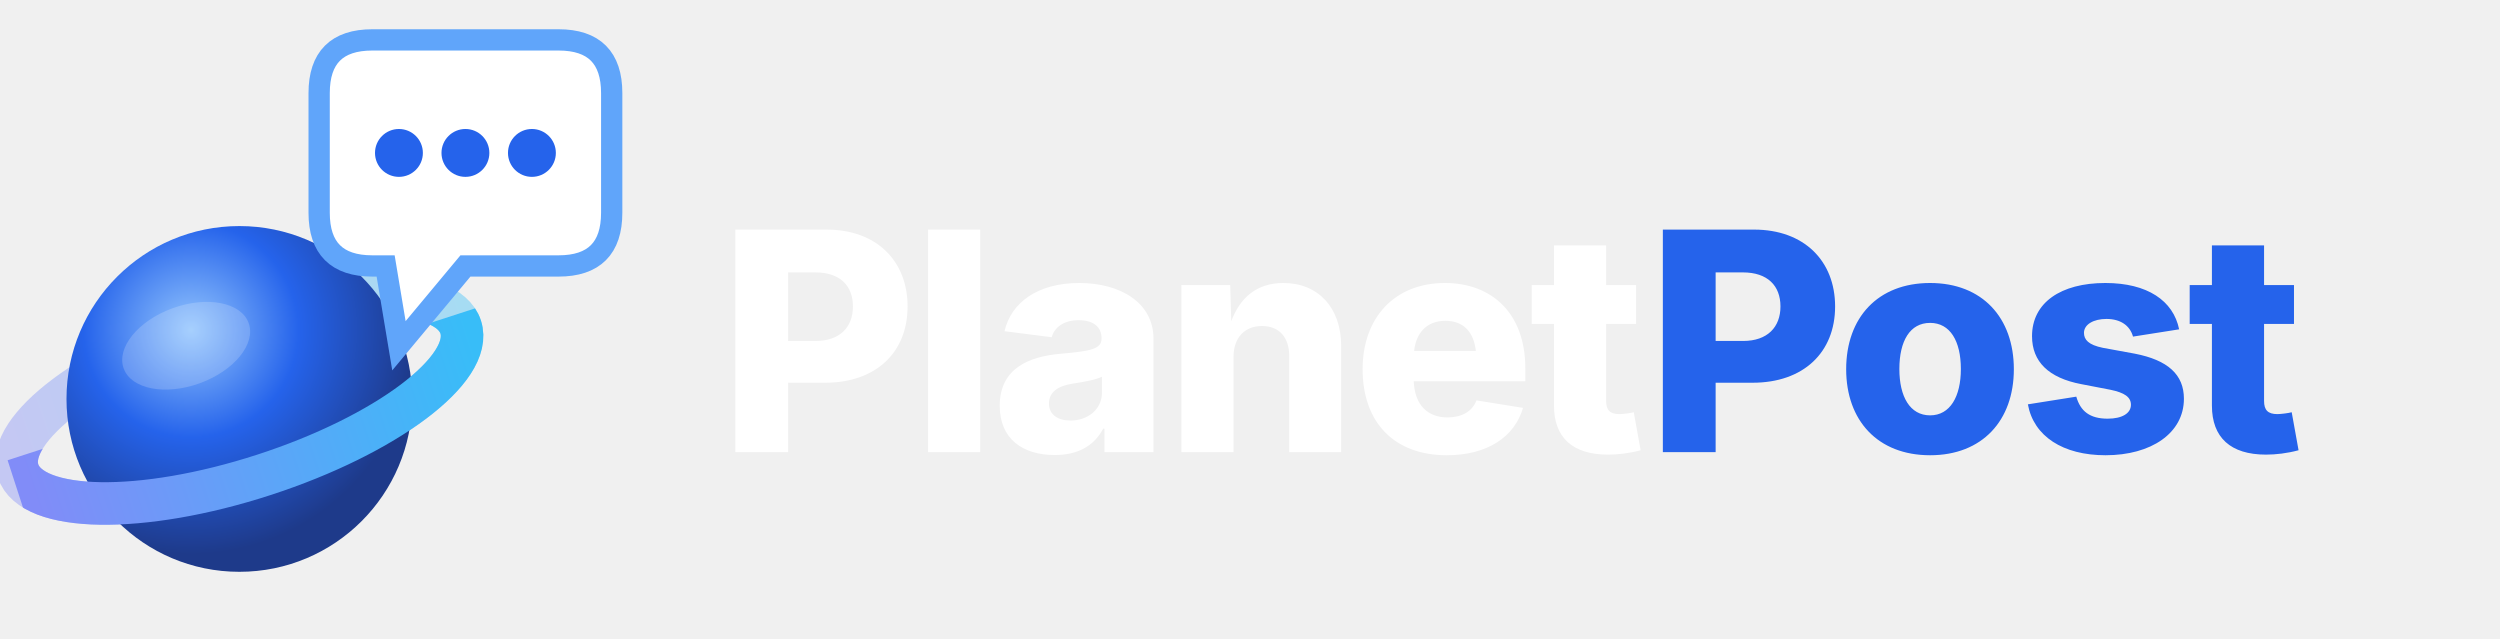
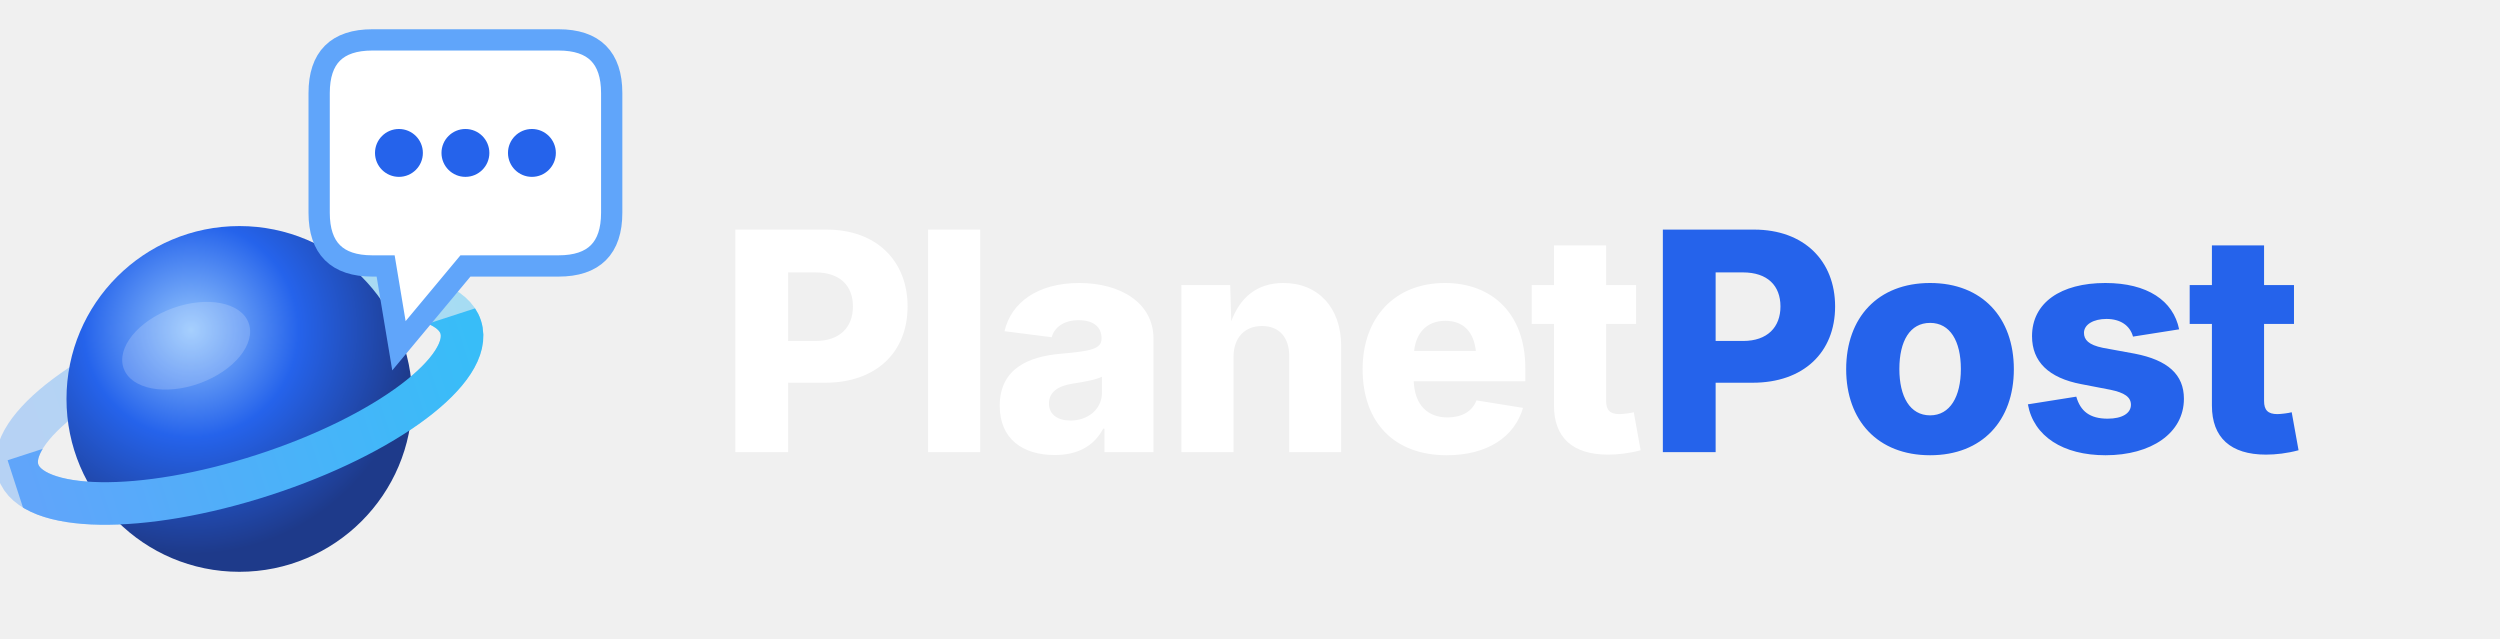
<svg xmlns="http://www.w3.org/2000/svg" width="188" height="48" viewBox="0 0 188 48" fill="none">
  <defs>
    <radialGradient id="pp-lt-planet" cx="36%" cy="30%" r="65%">
      <stop offset="0%" stop-color="#93C5FD" />
      <stop offset="48%" stop-color="#2563EB" />
      <stop offset="100%" stop-color="#1E3A8A" />
    </radialGradient>
    <linearGradient id="pp-lt-ring" x1="1" y1="30" x2="36" y2="30" gradientUnits="userSpaceOnUse">
-       <stop offset="0%" stop-color="#818CF8" />
+       <stop offset="0%" stop-color="#60A5FA" />
      <stop offset="100%" stop-color="#38BDF8" />
    </linearGradient>
    <clipPath id="pp-lt-clip">
      <rect x="0" y="29" width="48" height="19" />
    </clipPath>
  </defs>
  <ellipse cx="18" cy="30" rx="17.5" ry="6" stroke="url(#pp-lt-ring)" stroke-width="3.2" opacity="0.4" transform="rotate(-18 18 30)" />
  <circle cx="18" cy="30" r="13" fill="url(#pp-lt-planet)" />
  <ellipse cx="14" cy="26" rx="5" ry="3" fill="white" opacity="0.18" transform="rotate(-20 14 26)" />
  <ellipse cx="18" cy="30" rx="17.5" ry="6" stroke="url(#pp-lt-ring)" stroke-width="3.2" clip-path="url(#pp-lt-clip)" transform="rotate(-18 18 30)" />
  <path d="M28,3 L42,3 Q46,3 46,7 L46,16 Q46,20 42,20 L35,20 L30,26 L29,20 L28,20 Q24,20 24,16 L24,7 Q24,3 28,3 Z" fill="white" stroke="#60A5FA" stroke-width="1.6" />
  <circle cx="30" cy="11.5" r="1.8" fill="#2563EB" />
  <circle cx="35" cy="11.5" r="1.8" fill="#2563EB" />
  <circle cx="40" cy="11.5" r="1.8" fill="#2563EB" />
  <text x="54" y="34" font-family="Inter, system-ui, -apple-system, sans-serif" font-weight="800" font-size="23" letter-spacing="-0.5" fill="white">Planet<tspan fill="#2563EB">Post</tspan>
  </text>
</svg>
